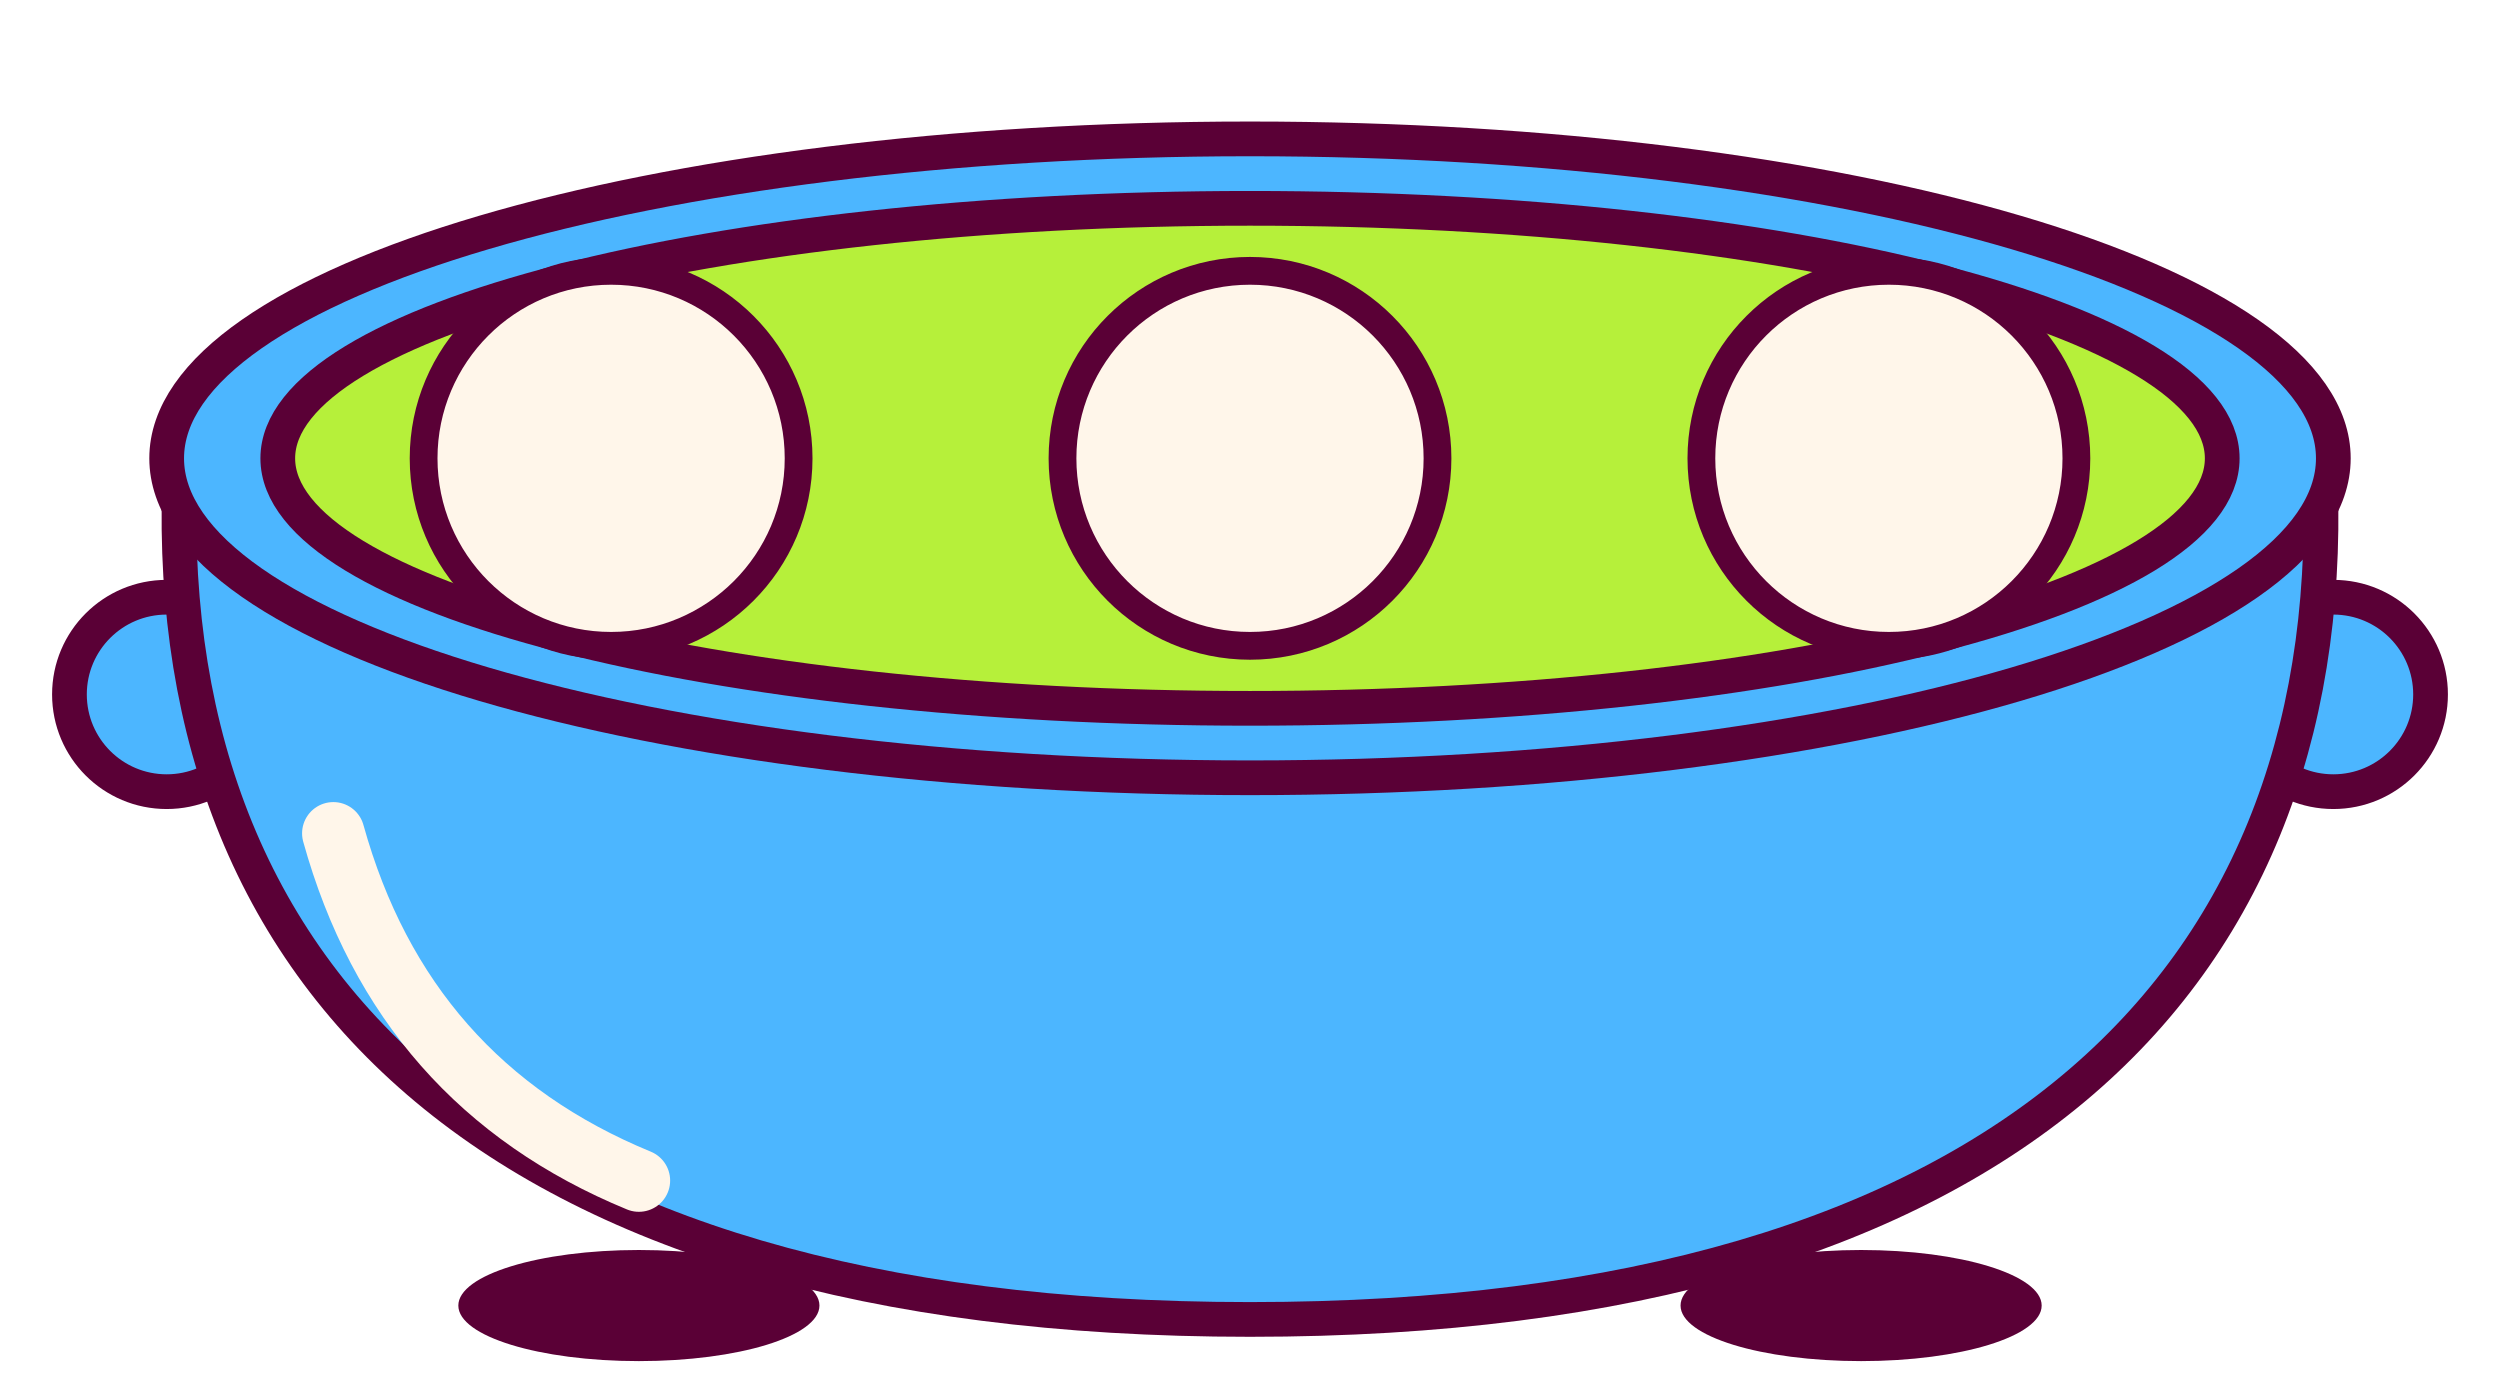
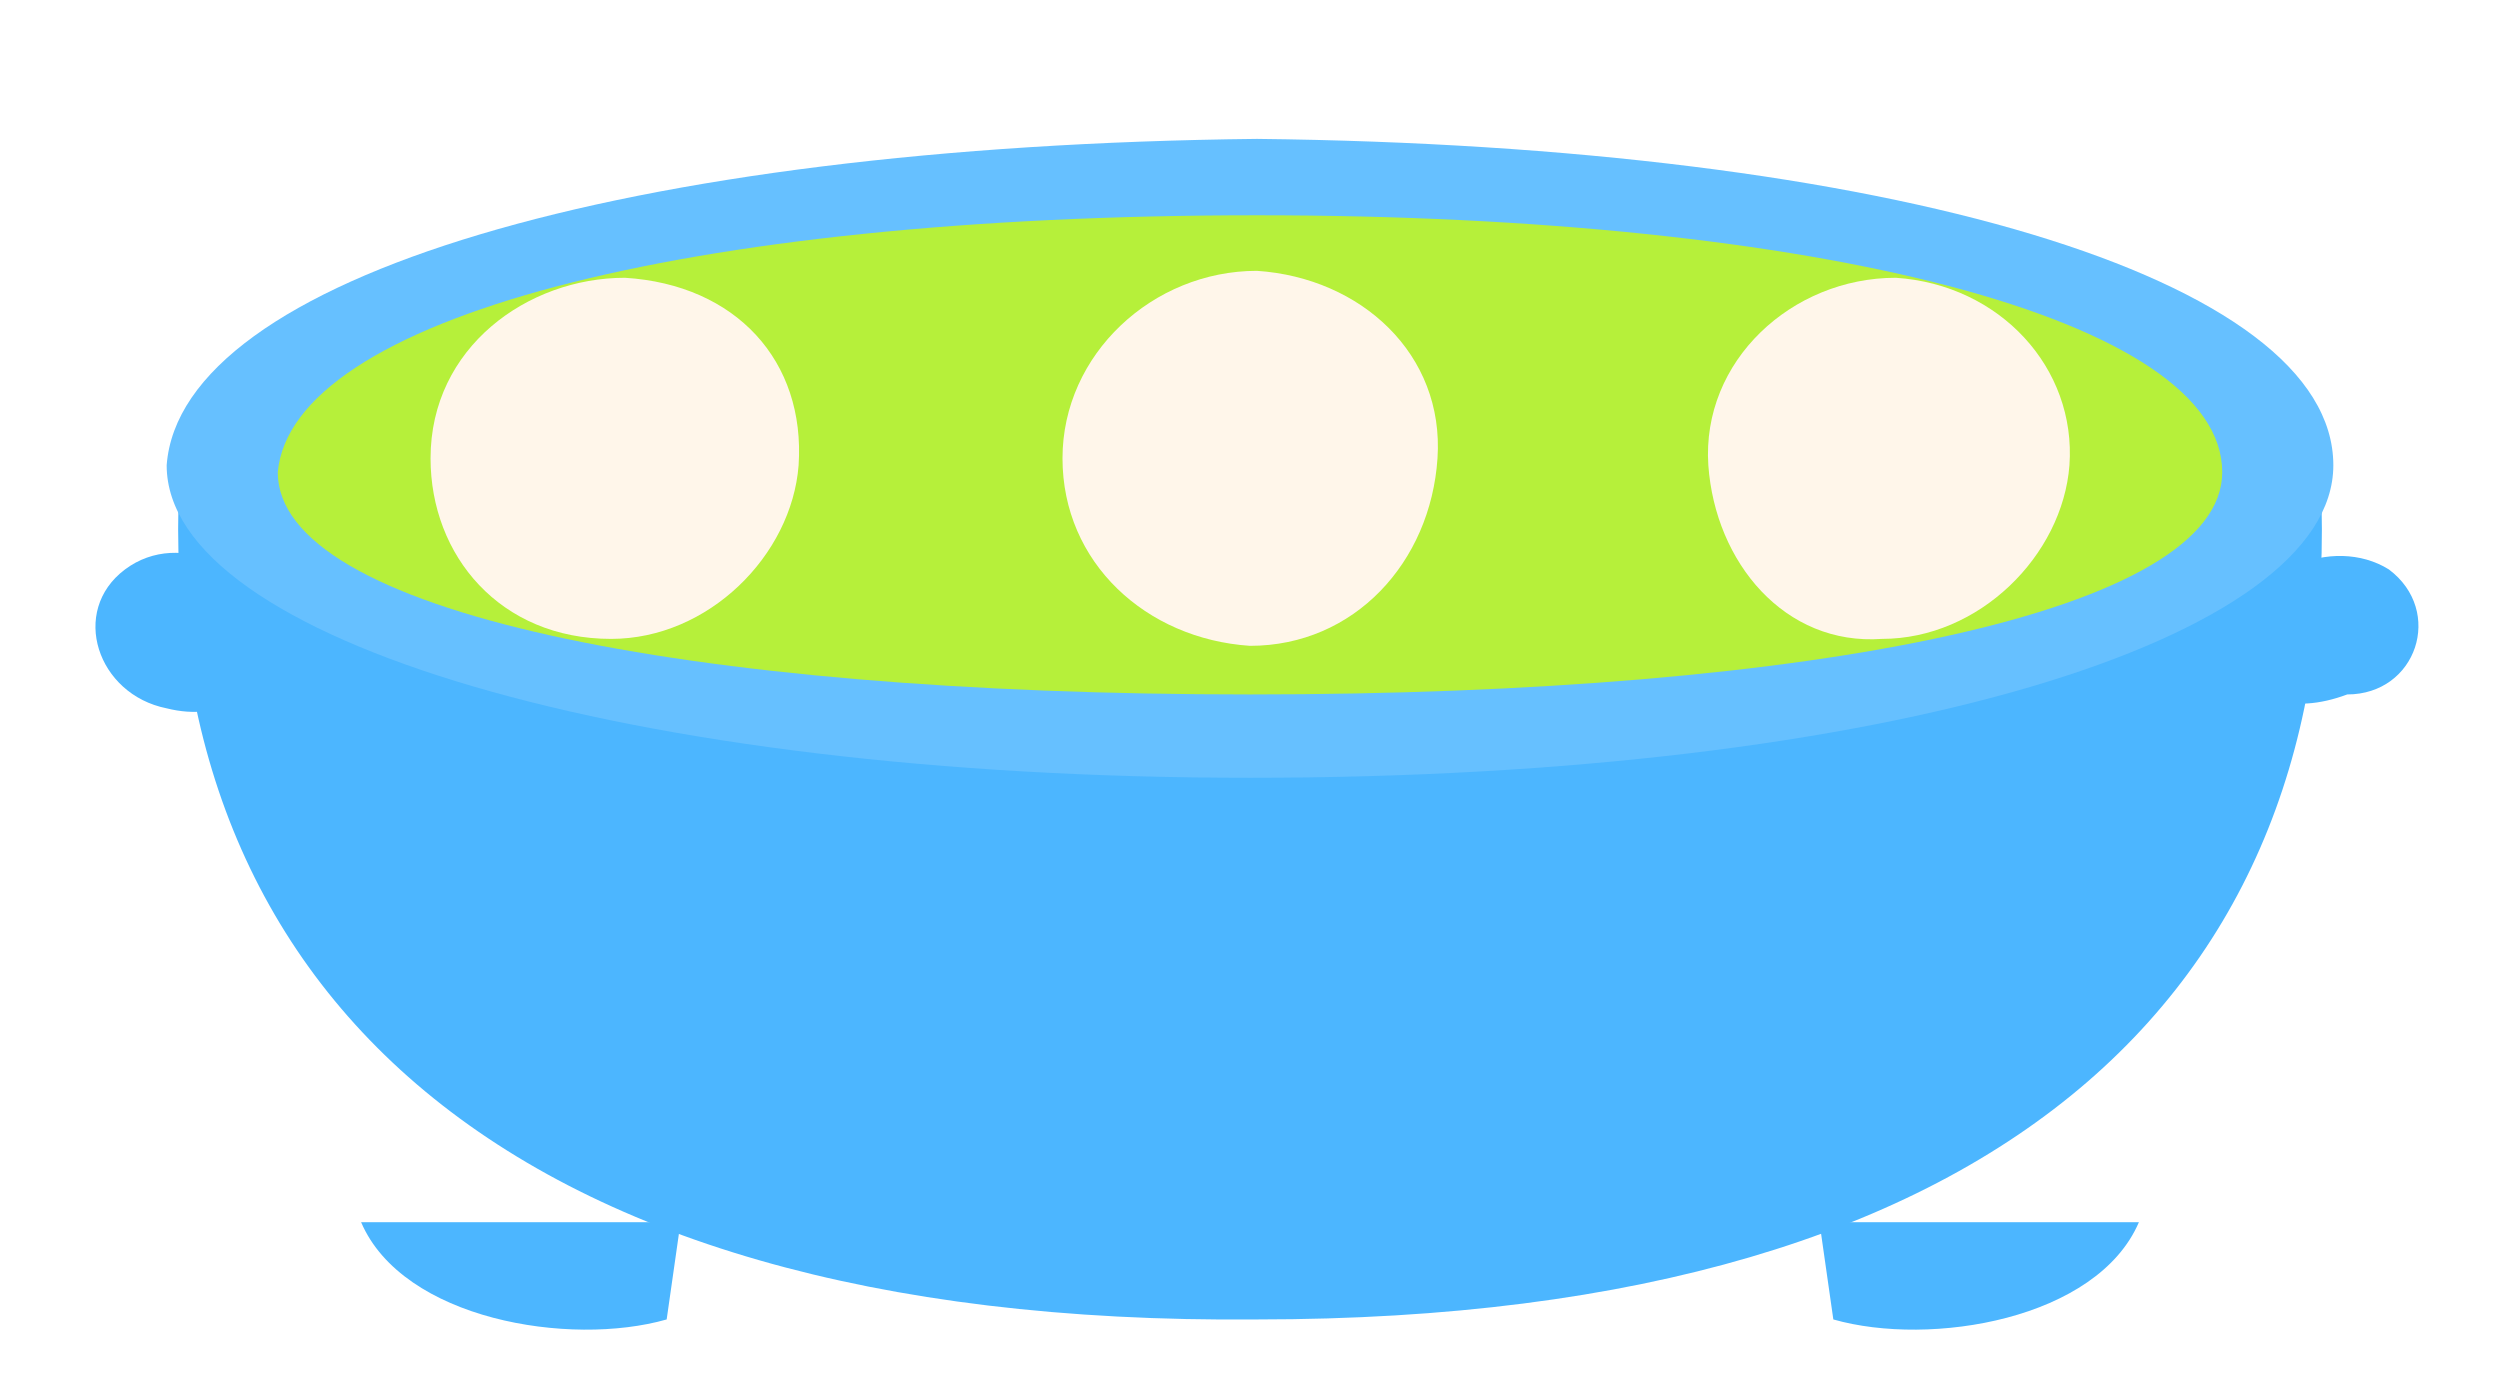
<svg xmlns="http://www.w3.org/2000/svg" viewBox="0 0 360 200">
-   <circle cx="24" cy="100" r="14" fill="#4cb6ff" stroke="#5a0036" stroke-width="5" stroke-linejoin="round" stroke-linecap="round" />
-   <circle cx="336" cy="100" r="14" fill="#4cb6ff" stroke="#5a0036" stroke-width="5" stroke-linejoin="round" stroke-linecap="round" />
-   <ellipse cx="92" cy="188" rx="26" ry="8" fill="#5a0036" />
-   <ellipse cx="268" cy="188" rx="26" ry="8" fill="#5a0036" />
-   <path d="M26 66C22 140 70 190 180 190C290 190 338 140 334 66Z" fill="#4cb6ff" stroke="#5a0036" stroke-width="5" stroke-linejoin="round" stroke-linecap="round" />
-   <path d="M48 120Q58 156 92 170" fill="none" stroke="#fff6ea" stroke-width="9" stroke-linecap="round" />
-   <ellipse cx="180" cy="66" rx="156" ry="46" fill="#4cb6ff" stroke="#5a0036" stroke-width="5" stroke-linejoin="round" stroke-linecap="round" />
-   <ellipse cx="180" cy="66" rx="140" ry="36" fill="#b6f03a" stroke="#5a0036" stroke-width="5" stroke-linejoin="round" stroke-linecap="round" />
-   <circle cx="88" cy="66" r="27" fill="#fff6ea" stroke="#5a0036" stroke-width="4" stroke-linejoin="round" stroke-linecap="round" />
-   <circle cx="180" cy="66" r="27" fill="#fff6ea" stroke="#5a0036" stroke-width="4" stroke-linejoin="round" stroke-linecap="round" />
-   <circle cx="272" cy="66" r="27" fill="#fff6ea" stroke="#5a0036" stroke-width="4" stroke-linejoin="round" stroke-linecap="round" />
+   <defs>
+     <filter id="r" x="-10%" y="-10%" width="120%" height="120%" color-interpolation-filters="sRGB">
+       <feTurbulence type="fractalNoise" baseFrequency="0.02" numOctaves="2" seed="11" />
+       <feDisplacementMap in="SourceGraphic" scale="0" />
+     </filter>
+   </defs>
+   <g filter="url(#r)">
+     <path d="M52 176C58 190 82 194 96 190L98 176Z M308 176C302 190 278 194 264 190L262 176Z" fill="#4cb6ff" />
+     <path d="M24 102C14 100 10 88 18 82C26 76 38 82 38 92C38 100 32 104 24 102Z" fill="#4cb6ff" />
+     <path d="M338 100C348 100 352 88 344 82C336 77 323 82 323 93C323 101 330 103 338 100Z" fill="#4cb6ff" />
+     <path d="M26 66C21 140 70 191 181 190C291 190 339 140 334 66Z" fill="#4cb6ff" />
+     <path d="M24 67C26 40 90 21 181 20C272 21 336 40 336 67C336 92 272 112 180 112C90 112 24 92 24 67Z" fill="#66c0ff" />
+     <path d="M40 68C42 46 98 31 181 31C262 31 320 46 320 68C320 88 262 100 180 100C98 100 40 88 40 68Z" fill="#b6f03a" />
+     <path d="M62 66C62 50 76 40 90 40C106 41 116 52 115 67C114 80 102 92 88 92C72 92 62 80 62 66Z" fill="#fff6ea" />
+     <path d="M153 66C153 51 166 39 181 39C196 40 208 51 207 66C206 81 195 93 180 93C165 92 153 81 153 66Z" fill="#fff6ea" />
+     <path d="M246 67C245 52 258 40 273 40C288 41 299 53 298 67C297 80 285 92 271 92C257 93 247 81 246 67Z" fill="#fff6ea" />
+   </g>
</svg>
